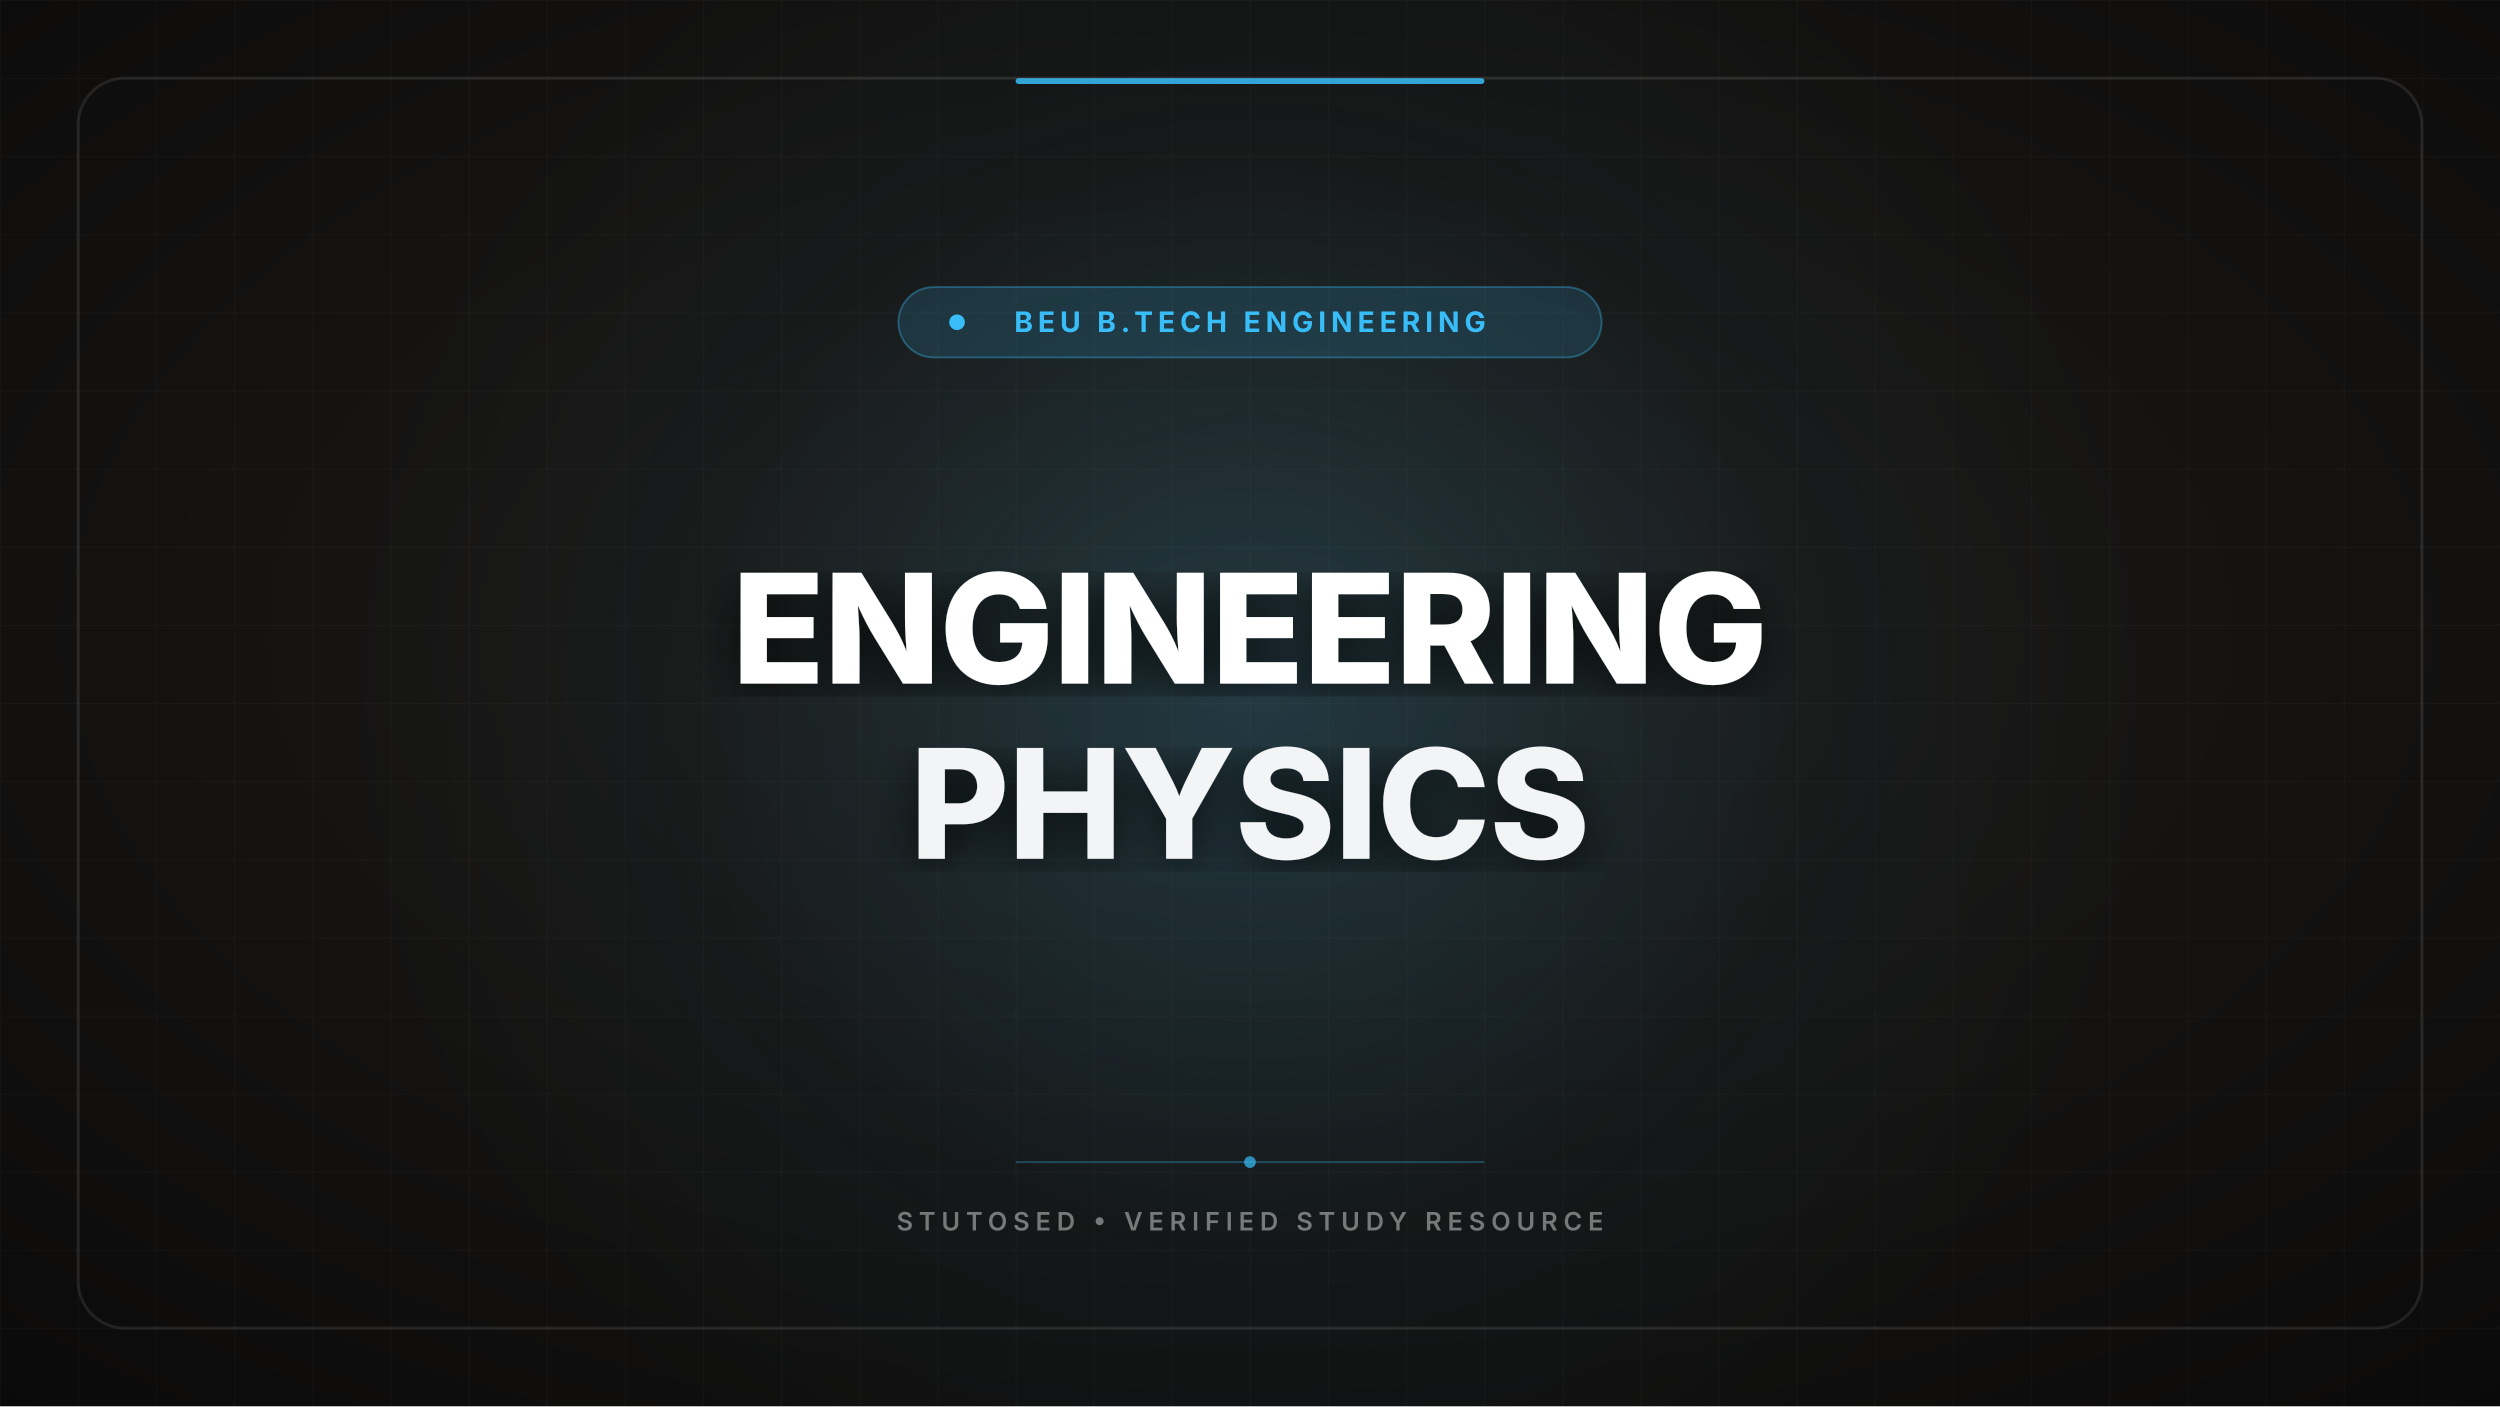
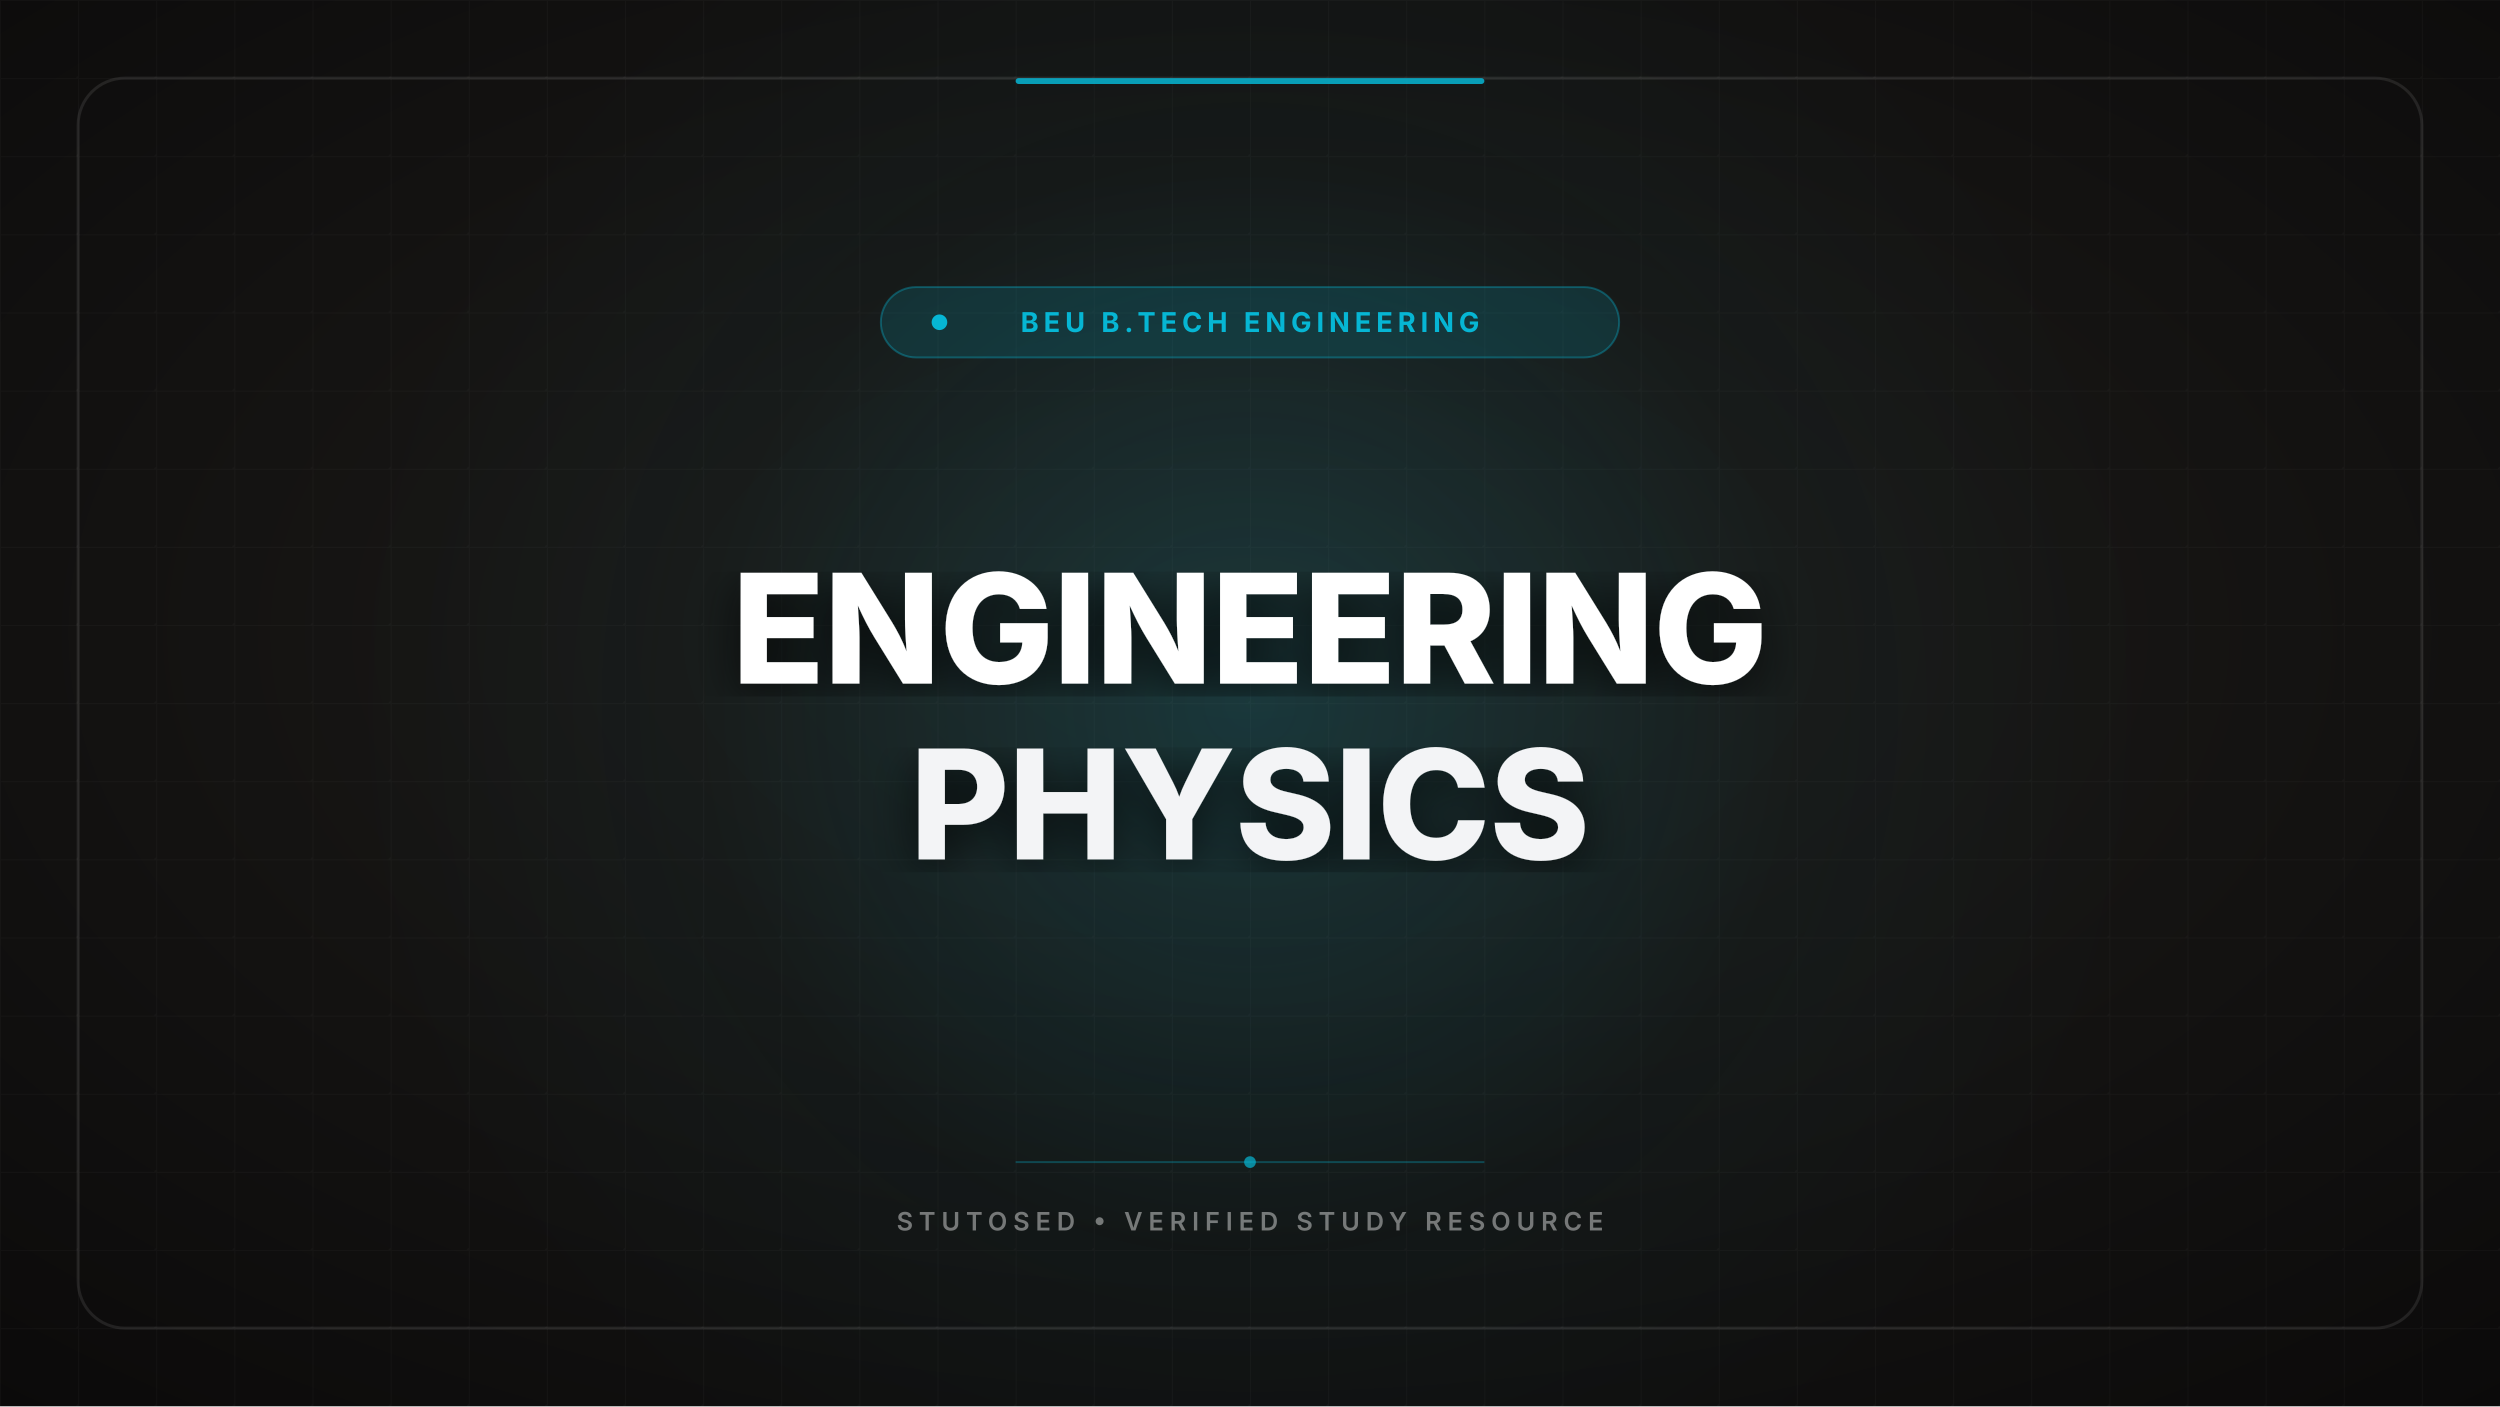
<svg xmlns="http://www.w3.org/2000/svg" viewBox="0 0 1280 720" width="1280" height="720">
  <defs>
    <radialGradient id="bg-grad" cx="50%" cy="45%" r="75%">
      <stop offset="0%" stop-color="#1f1d1a" />
      <stop offset="60%" stop-color="#131211" />
      <stop offset="100%" stop-color="#0b0a0a" />
    </radialGradient>
    <radialGradient id="accent-glow-rad" cx="50%" cy="50%" r="50%">
-       <stop offset="0%" stop-color="#38bdf8" stop-opacity="0.18" />
-       <stop offset="60%" stop-color="#38bdf8" stop-opacity="0.03" />
-       <stop offset="100%" stop-color="#38bdf8" stop-opacity="0" />
+       <stop offset="0%" stop-color="#06b6d4" stop-opacity="0.18" />
+       <stop offset="60%" stop-color="#06b6d4" stop-opacity="0.03" />
+       <stop offset="100%" stop-color="#06b6d4" stop-opacity="0" />
    </radialGradient>
    <filter id="shadow" x="-10%" y="-10%" width="120%" height="120%">
      <feDropShadow dx="0" dy="6" stdDeviation="12" flood-color="#000000" flood-opacity="0.75" />
    </filter>
    <pattern id="grid-pattern" width="40" height="40" patternUnits="userSpaceOnUse">
      <path d="M 40 0 L 0 0 0 40" fill="none" stroke="rgba(255,255,255,0.025)" stroke-width="1" />
      <circle cx="40" cy="40" r="1" fill="rgba(255,255,255,0.025)" />
    </pattern>
  </defs>
  <rect width="1280" height="720" fill="url(#bg-grad)" />
  <rect width="1280" height="720" fill="url(#grid-pattern)" />
  <circle cx="640" cy="360" r="460" fill="url(#accent-glow-rad)" />
  <rect x="40" y="40" width="1200" height="640" rx="24" fill="none" stroke="rgba(255,255,255,0.09)" stroke-width="1.5" />
-   <rect x="520" y="40" width="240" height="3" rx="1.5" fill="#38bdf8" opacity="0.85" />
+   <rect x="520" y="40" width="240" height="3" rx="1.5" fill="#06b6d4" opacity="0.85" />
  <g transform="translate(640, 165)">
-     <rect x="-180" y="-18" width="360" height="36" rx="18" fill="#38bdf8" fill-opacity="0.15" stroke="#38bdf8" stroke-opacity="0.35" stroke-width="1" />
-     <circle cx="-150" cy="0" r="4" fill="#38bdf8" />
-     <text x="0" y="5" text-anchor="middle" font-family="'Space Grotesk', -apple-system, system-ui, sans-serif" font-size="14.5" font-weight="700" letter-spacing="2.5" fill="#38bdf8" text-transform="uppercase">
+     <rect x="-189" y="-18" width="378" height="36" rx="18" fill="#06b6d4" fill-opacity="0.15" stroke="#06b6d4" stroke-opacity="0.35" stroke-width="1" />
+     <circle cx="-159" cy="0" r="4" fill="#06b6d4" />
+     <text x="0" y="5" text-anchor="middle" font-family="'Space Grotesk', -apple-system, system-ui, sans-serif" font-size="14" font-weight="700" letter-spacing="2.5" fill="#06b6d4" text-transform="uppercase">
      BEU B.TECH ENGINEERING
    </text>
  </g>
  <g>
    <text x="640" y="350" text-anchor="middle" font-family="'Space Grotesk', -apple-system, system-ui, sans-serif" font-size="78" font-weight="800" letter-spacing="-0.5" fill="#FFFFFF" filter="url(#shadow)">ENGINEERING</text>
-     <text x="640" y="439.7" text-anchor="middle" font-family="'Space Grotesk', -apple-system, system-ui, sans-serif" font-size="78" font-weight="800" letter-spacing="-0.5" fill="#F3F4F6" filter="url(#shadow)">PHYSICS</text>
+     <text x="640" y="440" text-anchor="middle" font-family="'Space Grotesk', -apple-system, system-ui, sans-serif" font-size="78" font-weight="800" letter-spacing="-0.5" fill="#F3F4F6" filter="url(#shadow)">PHYSICS</text>
  </g>
  <g transform="translate(640, 595)">
-     <line x1="-120" y1="0" x2="120" y2="0" stroke="#38bdf8" stroke-opacity="0.3" stroke-width="1" />
-     <circle cx="0" cy="0" r="3" fill="#38bdf8" opacity="0.7" />
+     <line x1="-120" y1="0" x2="120" y2="0" stroke="#06b6d4" stroke-opacity="0.3" stroke-width="1" />
+     <circle cx="0" cy="0" r="3" fill="#06b6d4" opacity="0.7" />
  </g>
  <g transform="translate(640, 630)">
    <text x="0" y="0" text-anchor="middle" font-family="'Space Grotesk', -apple-system, system-ui, sans-serif" font-size="13" font-weight="600" letter-spacing="3" fill="rgba(255,255,255,0.42)">
      STUTOSED • VERIFIED STUDY RESOURCE
    </text>
  </g>
</svg>
